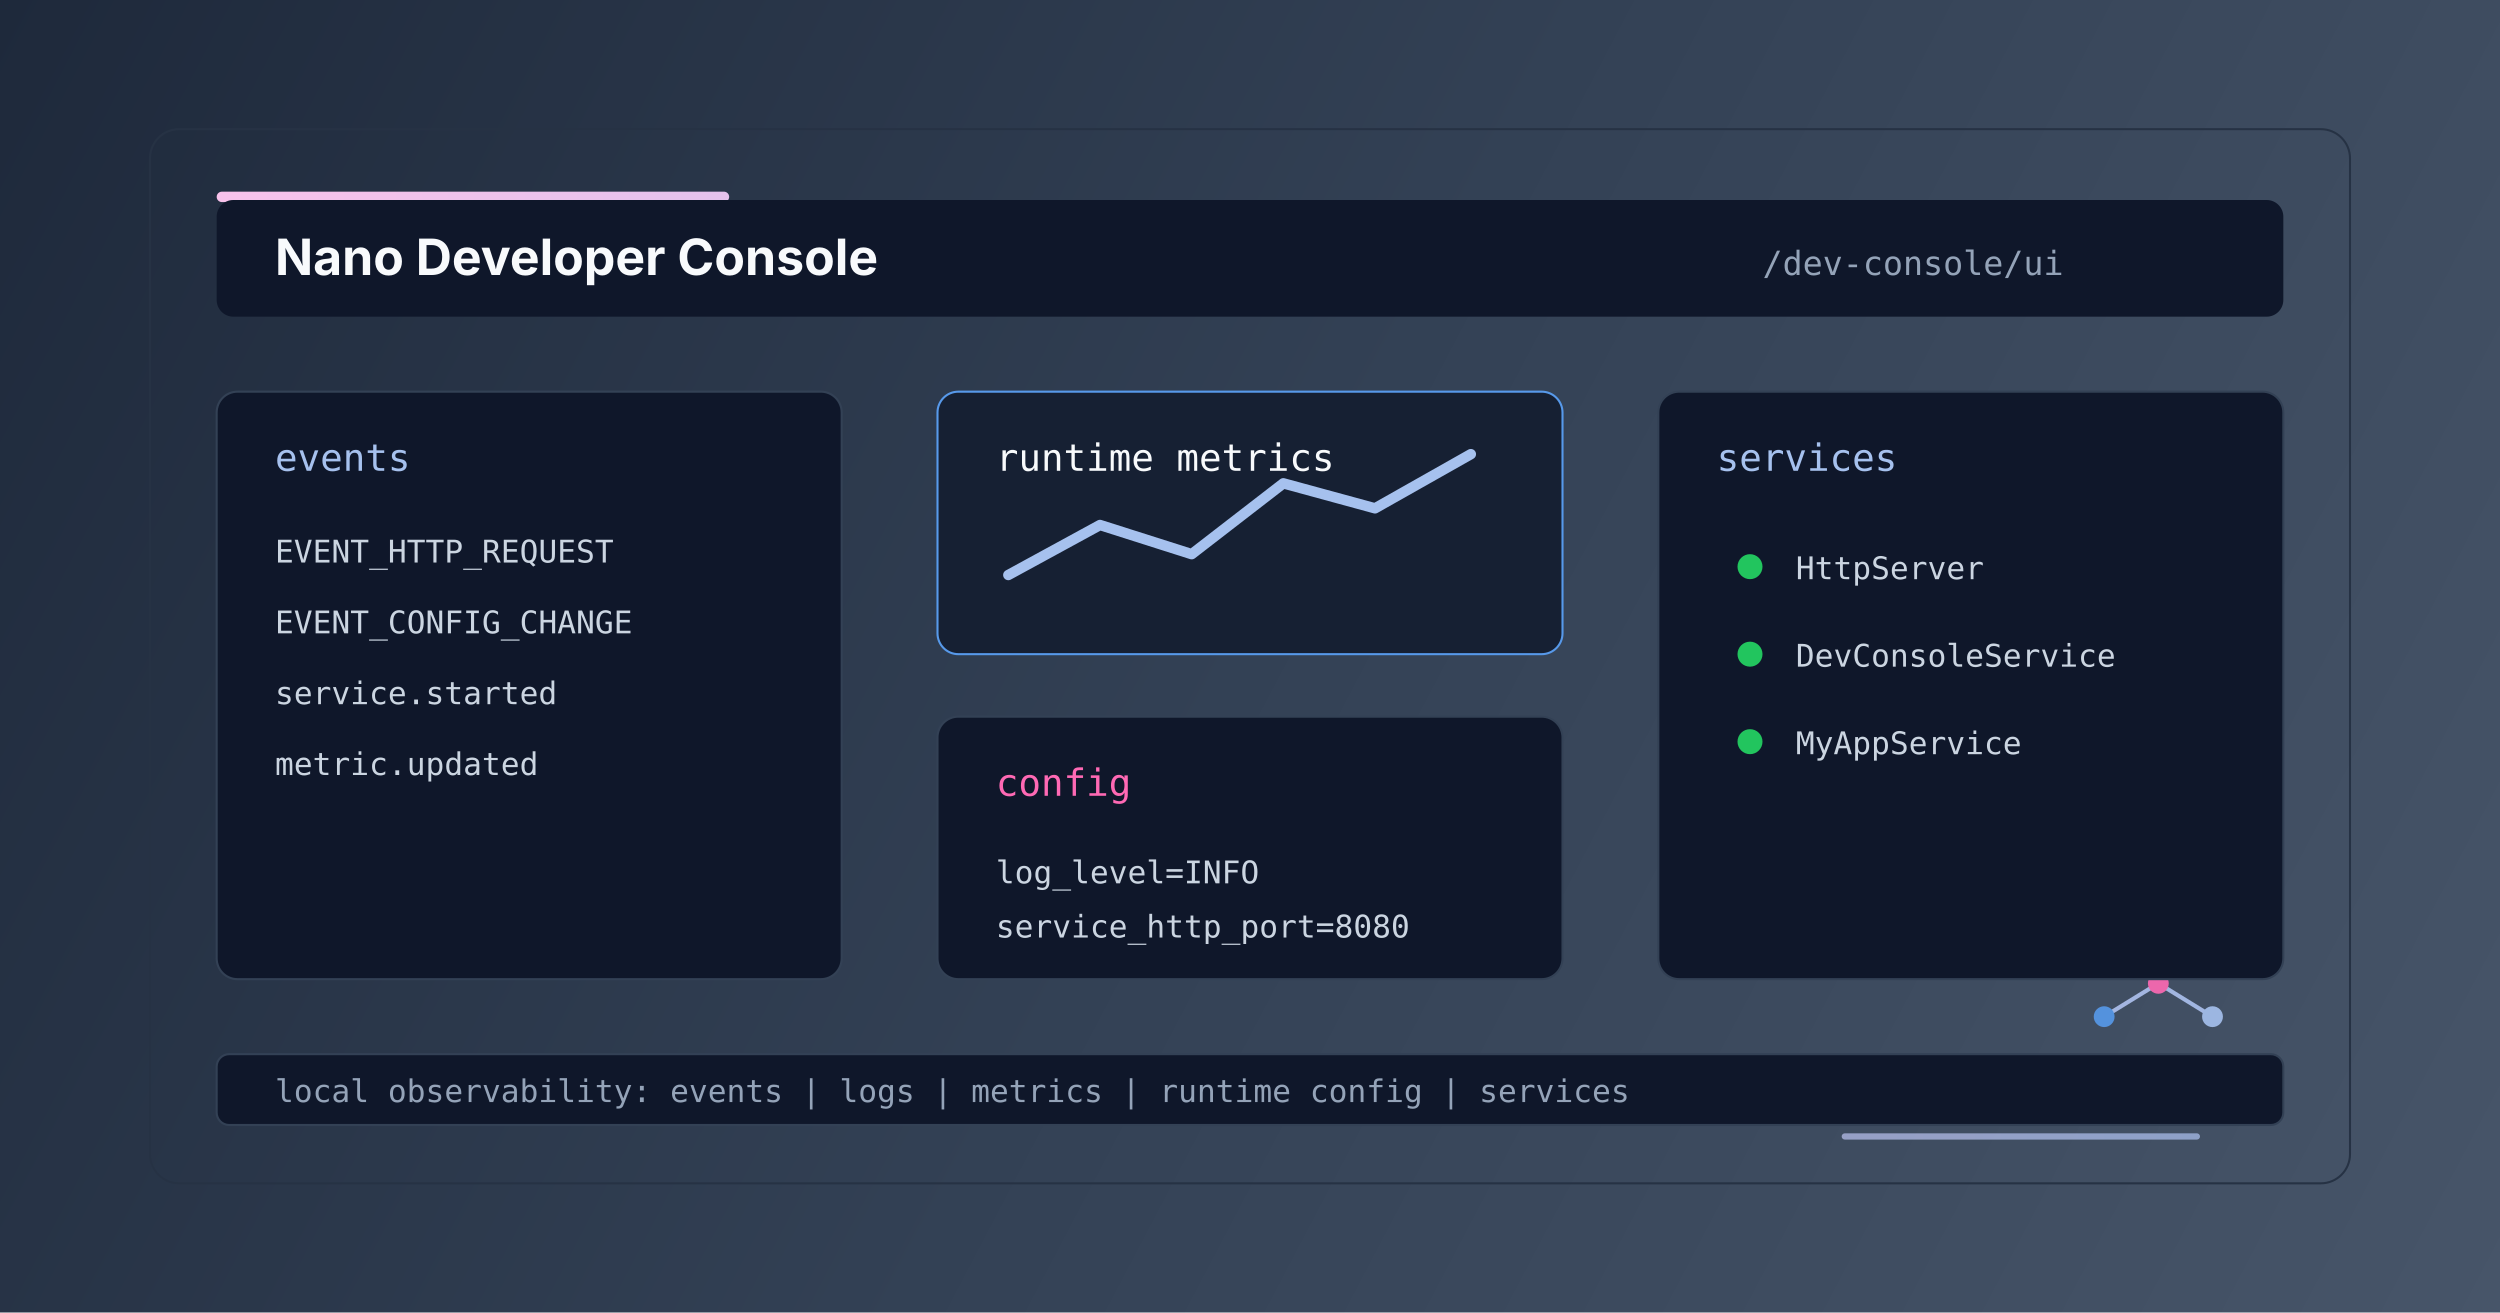
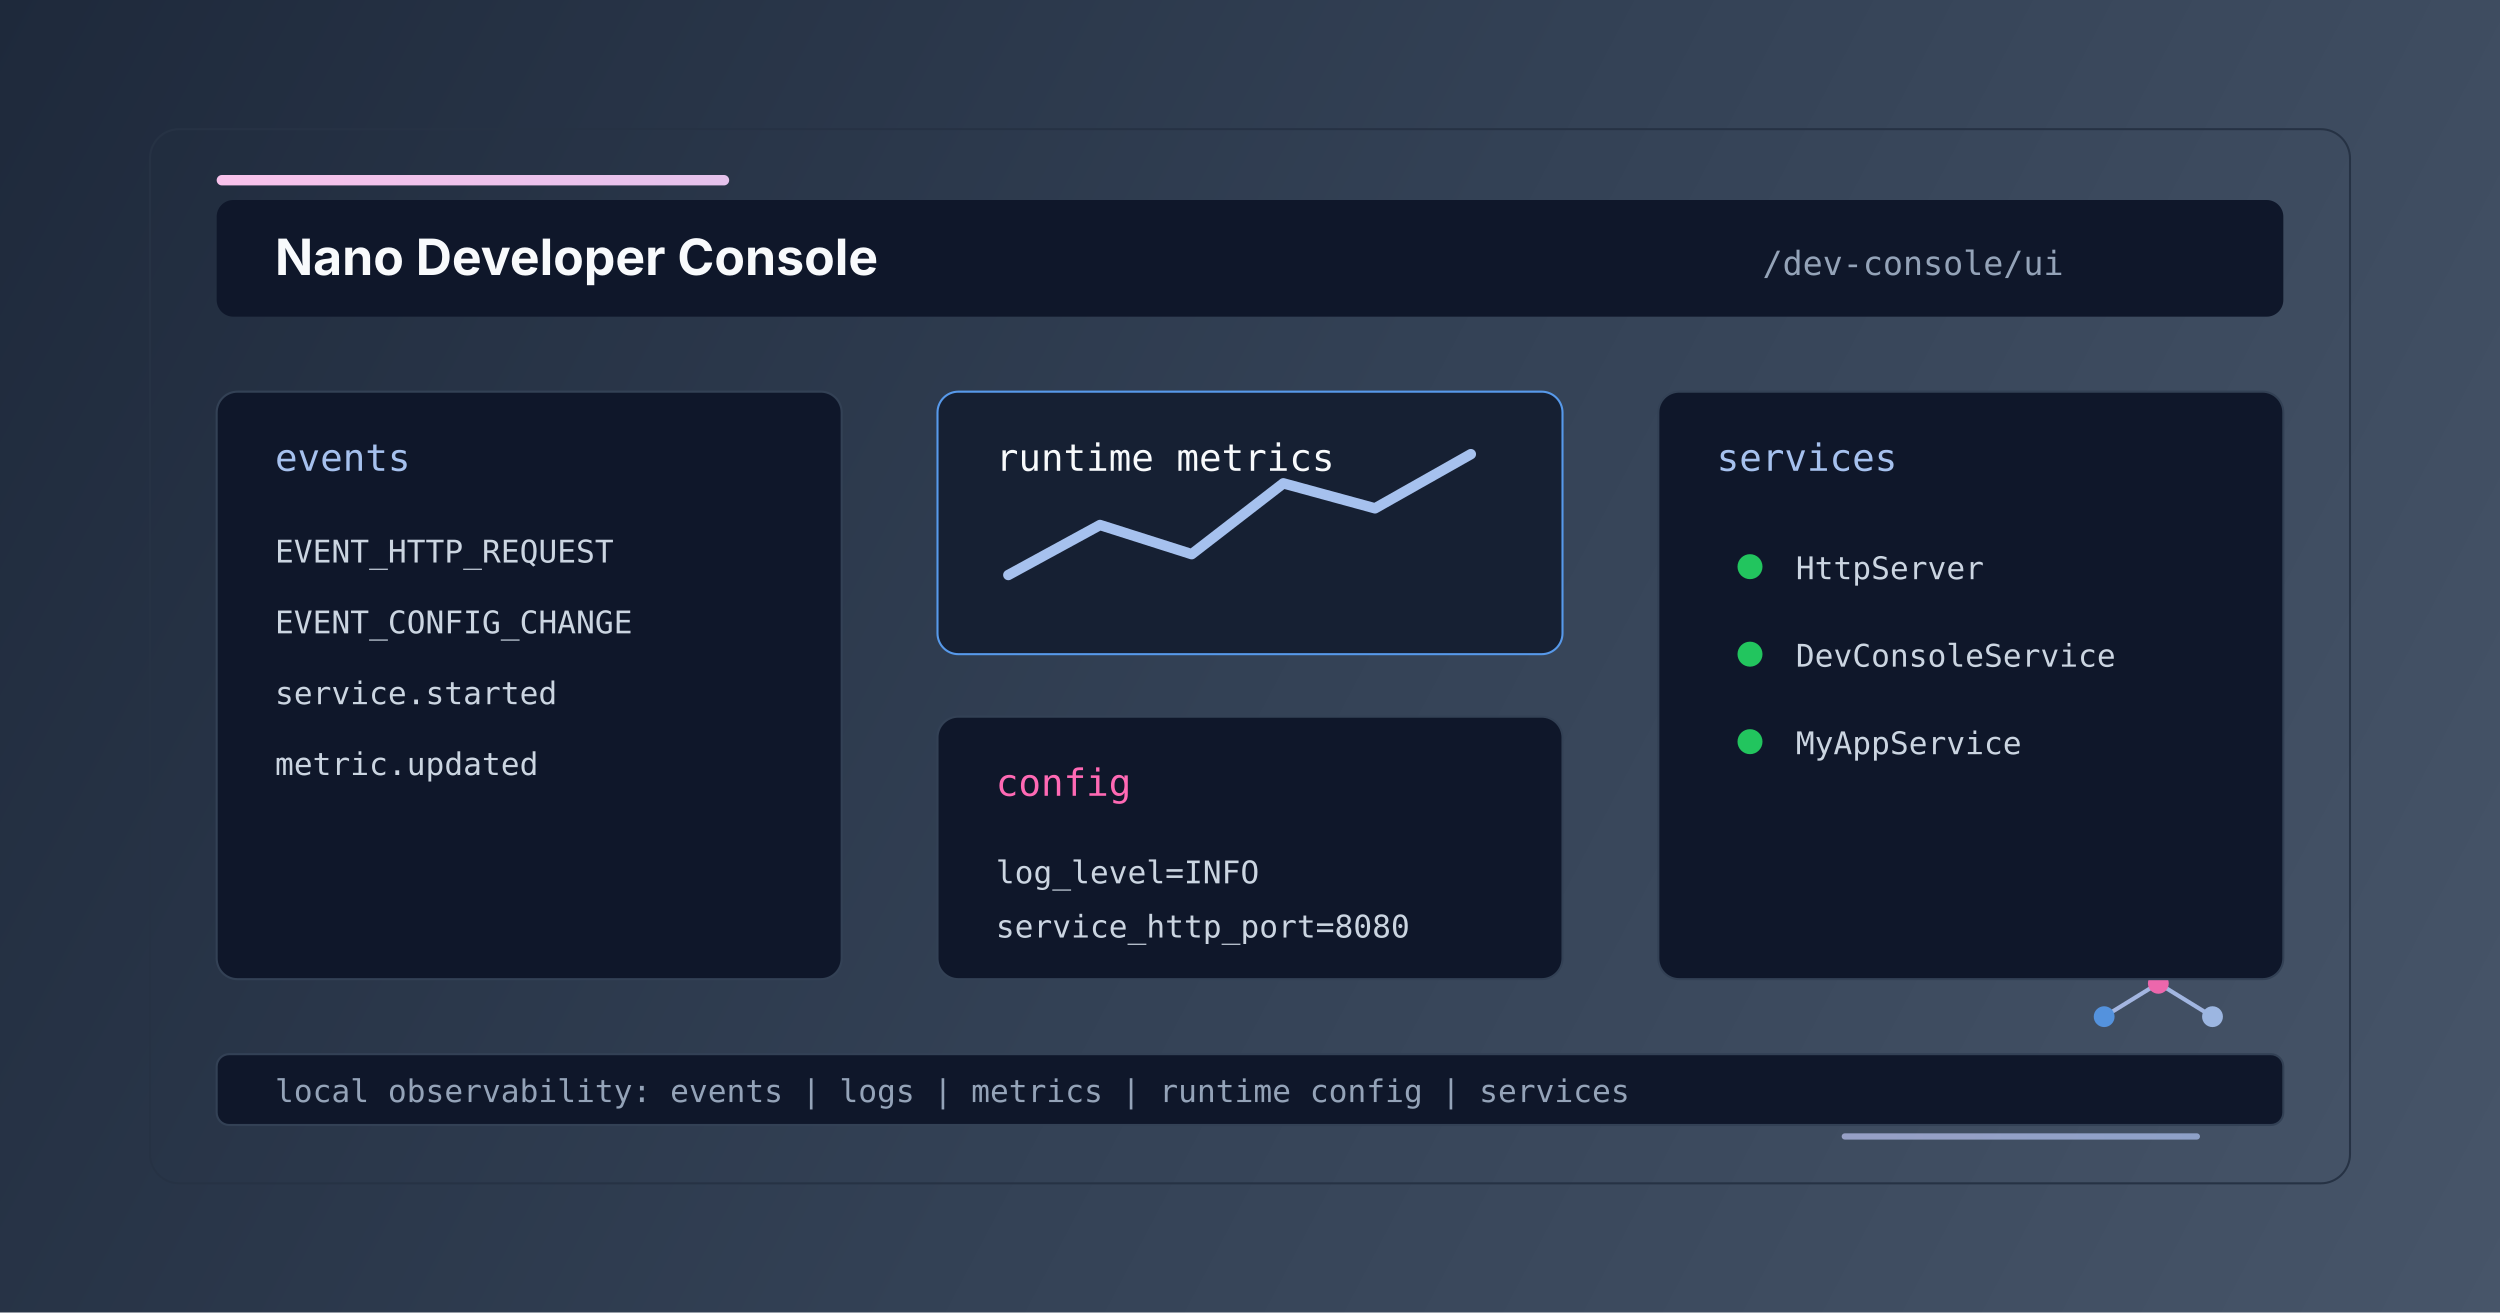
<svg xmlns="http://www.w3.org/2000/svg" width="1200" height="630" viewBox="0 0 1200 630" fill="none">
  <defs>
    <linearGradient id="nanoGradient" x1="72" y1="0" x2="1128" y2="0" gradientUnits="userSpaceOnUse">
      <stop stop-color="#FBC2EB" />
      <stop offset="1" stop-color="#A6C1EE" />
    </linearGradient>
    <linearGradient id="nanoDarkBg" x1="0" y1="0" x2="1200" y2="630" gradientUnits="userSpaceOnUse">
      <stop stop-color="#1E293B" />
      <stop offset=".5" stop-color="#334155" />
      <stop offset="1" stop-color="#475569" />
    </linearGradient>
  </defs>
  <rect width="1200" height="630" fill="url(#nanoDarkBg)" />
  <rect x="72" y="62" width="1056" height="506" rx="14" fill="transparent" stroke="#263244" />
-   <rect x="104" y="92" width="246" height="5" rx="2.5" fill="url(#nanoGradient)" />
+   <rect x="104" y="84" width="246" height="5" rx="2.5" fill="url(#nanoGradient)" />
  <rect x="884" y="544" width="172" height="3" rx="1.5" fill="url(#nanoGradient)" opacity=".72" />
  <g opacity=".9">
    <path d="M1062 488L1036 472L1010 488" stroke="url(#nanoGradient)" stroke-width="2" stroke-linecap="round" stroke-linejoin="round" />
    <circle cx="1062" cy="488" r="5" fill="#A6C1EE" />
    <circle cx="1036" cy="472" r="5" fill="#FF69B4" />
    <circle cx="1010" cy="488" r="5" fill="#5799EA" />
  </g>
  <rect x="104" y="96" width="992" height="56" rx="8" fill="#0F172A" />
  <text x="132" y="132" fill="#F8FAFC" font-family="Inter, Arial, sans-serif" font-size="24" font-weight="700">Nano Developer Console</text>
  <text x="846" y="132" fill="#94A3B8" font-family="ui-monospace, SFMono-Regular, Menlo, Consolas, monospace" font-size="16">/dev-console/ui</text>
  <rect x="104" y="188" width="300" height="282" rx="10" fill="#0F172A" stroke="#334155" />
  <text x="132" y="226" fill="#A6C1EE" font-family="ui-monospace, SFMono-Regular, Menlo, Consolas, monospace" font-size="18">events</text>
  <text x="132" y="270" fill="#CBD5E1" font-family="ui-monospace, SFMono-Regular, Menlo, Consolas, monospace" font-size="15">EVENT_HTTP_REQUEST</text>
  <text x="132" y="304" fill="#CBD5E1" font-family="ui-monospace, SFMono-Regular, Menlo, Consolas, monospace" font-size="15">EVENT_CONFIG_CHANGE</text>
  <text x="132" y="338" fill="#CBD5E1" font-family="ui-monospace, SFMono-Regular, Menlo, Consolas, monospace" font-size="15">service.started</text>
  <text x="132" y="372" fill="#CBD5E1" font-family="ui-monospace, SFMono-Regular, Menlo, Consolas, monospace" font-size="15">metric.updated</text>
  <rect x="450" y="188" width="300" height="126" rx="10" fill="#162033" stroke="#5799EA" />
  <text x="478" y="226" fill="#F8FAFC" font-family="ui-monospace, SFMono-Regular, Menlo, Consolas, monospace" font-size="18">runtime metrics</text>
  <path d="M484 276L528 252L572 266L616 232L660 244L706 218" stroke="#A6C1EE" stroke-width="5" stroke-linecap="round" stroke-linejoin="round" />
  <rect x="450" y="344" width="300" height="126" rx="10" fill="#0F172A" stroke="#334155" />
  <text x="478" y="382" fill="#FF69B4" font-family="ui-monospace, SFMono-Regular, Menlo, Consolas, monospace" font-size="18">config</text>
  <text x="478" y="424" fill="#CBD5E1" font-family="ui-monospace, SFMono-Regular, Menlo, Consolas, monospace" font-size="15">log_level=INFO</text>
  <text x="478" y="450" fill="#CBD5E1" font-family="ui-monospace, SFMono-Regular, Menlo, Consolas, monospace" font-size="15">service_http_port=8080</text>
  <rect x="796" y="188" width="300" height="282" rx="10" fill="#0F172A" stroke="#334155" />
  <text x="824" y="226" fill="#A6C1EE" font-family="ui-monospace, SFMono-Regular, Menlo, Consolas, monospace" font-size="18">services</text>
  <circle cx="840" cy="272" r="6" fill="#22C55E" />
  <text x="862" y="278" fill="#CBD5E1" font-family="ui-monospace, SFMono-Regular, Menlo, Consolas, monospace" font-size="15">HttpServer</text>
  <circle cx="840" cy="314" r="6" fill="#22C55E" />
  <text x="862" y="320" fill="#CBD5E1" font-family="ui-monospace, SFMono-Regular, Menlo, Consolas, monospace" font-size="15">DevConsoleService</text>
  <circle cx="840" cy="356" r="6" fill="#22C55E" />
  <text x="862" y="362" fill="#CBD5E1" font-family="ui-monospace, SFMono-Regular, Menlo, Consolas, monospace" font-size="15">MyAppService</text>
  <rect x="104" y="506" width="992" height="34" rx="6" fill="#0F172A" stroke="#334155" />
  <text x="132" y="529" fill="#94A3B8" font-family="ui-monospace, SFMono-Regular, Menlo, Consolas, monospace" font-size="15">local observability: events | logs | metrics | runtime config | services</text>
</svg>
